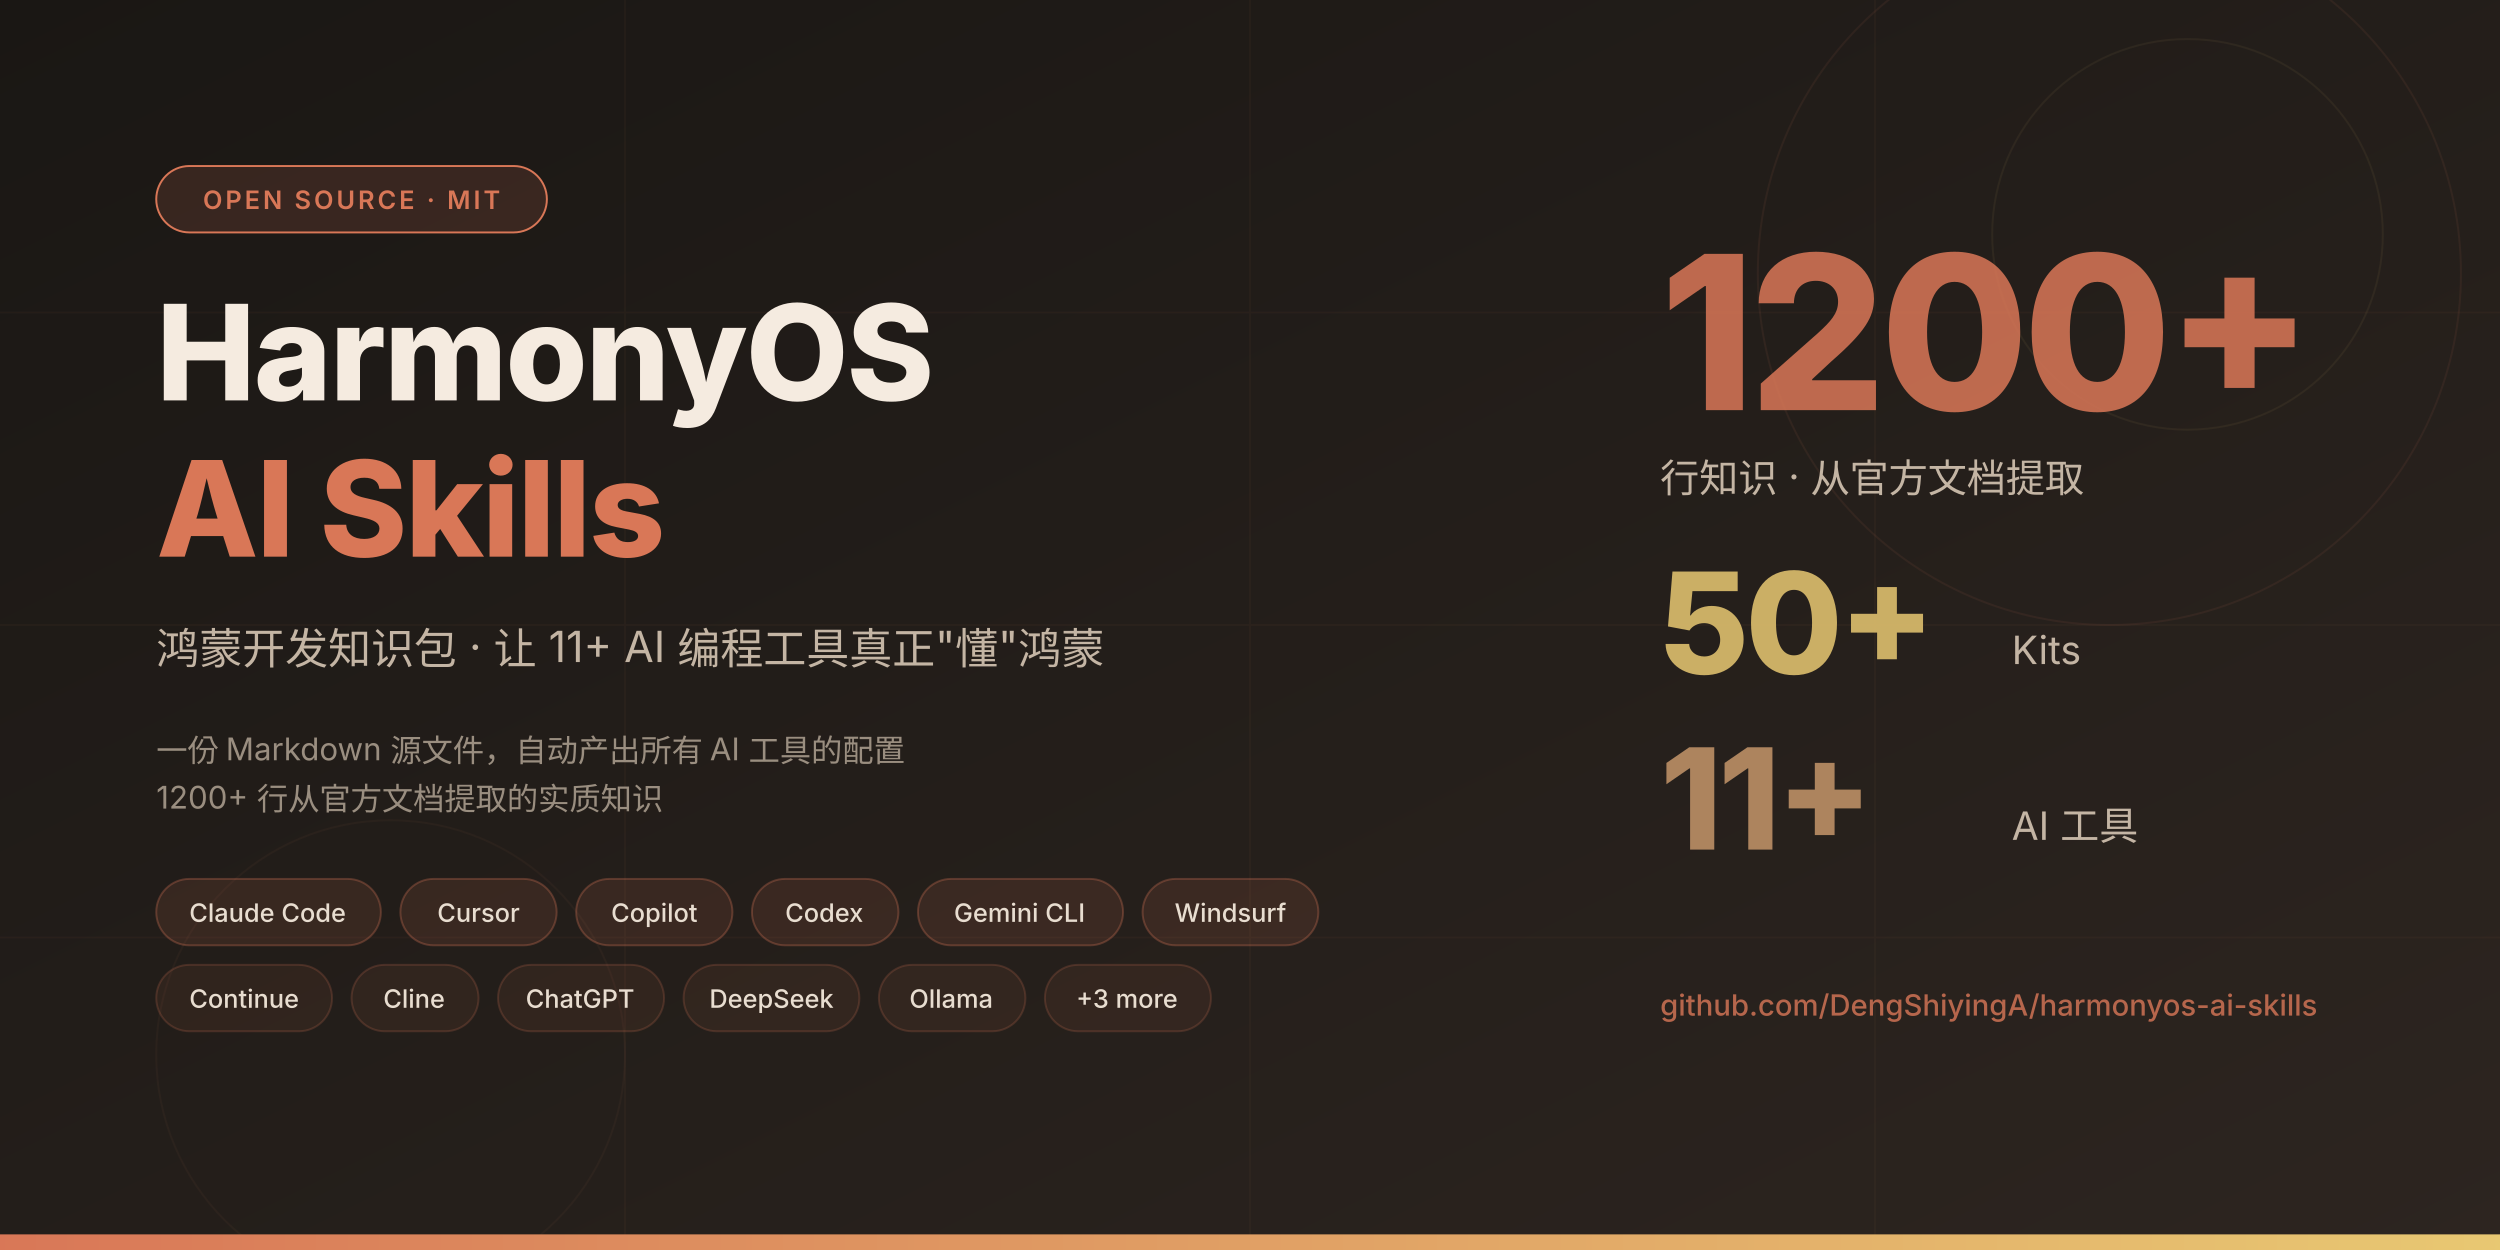
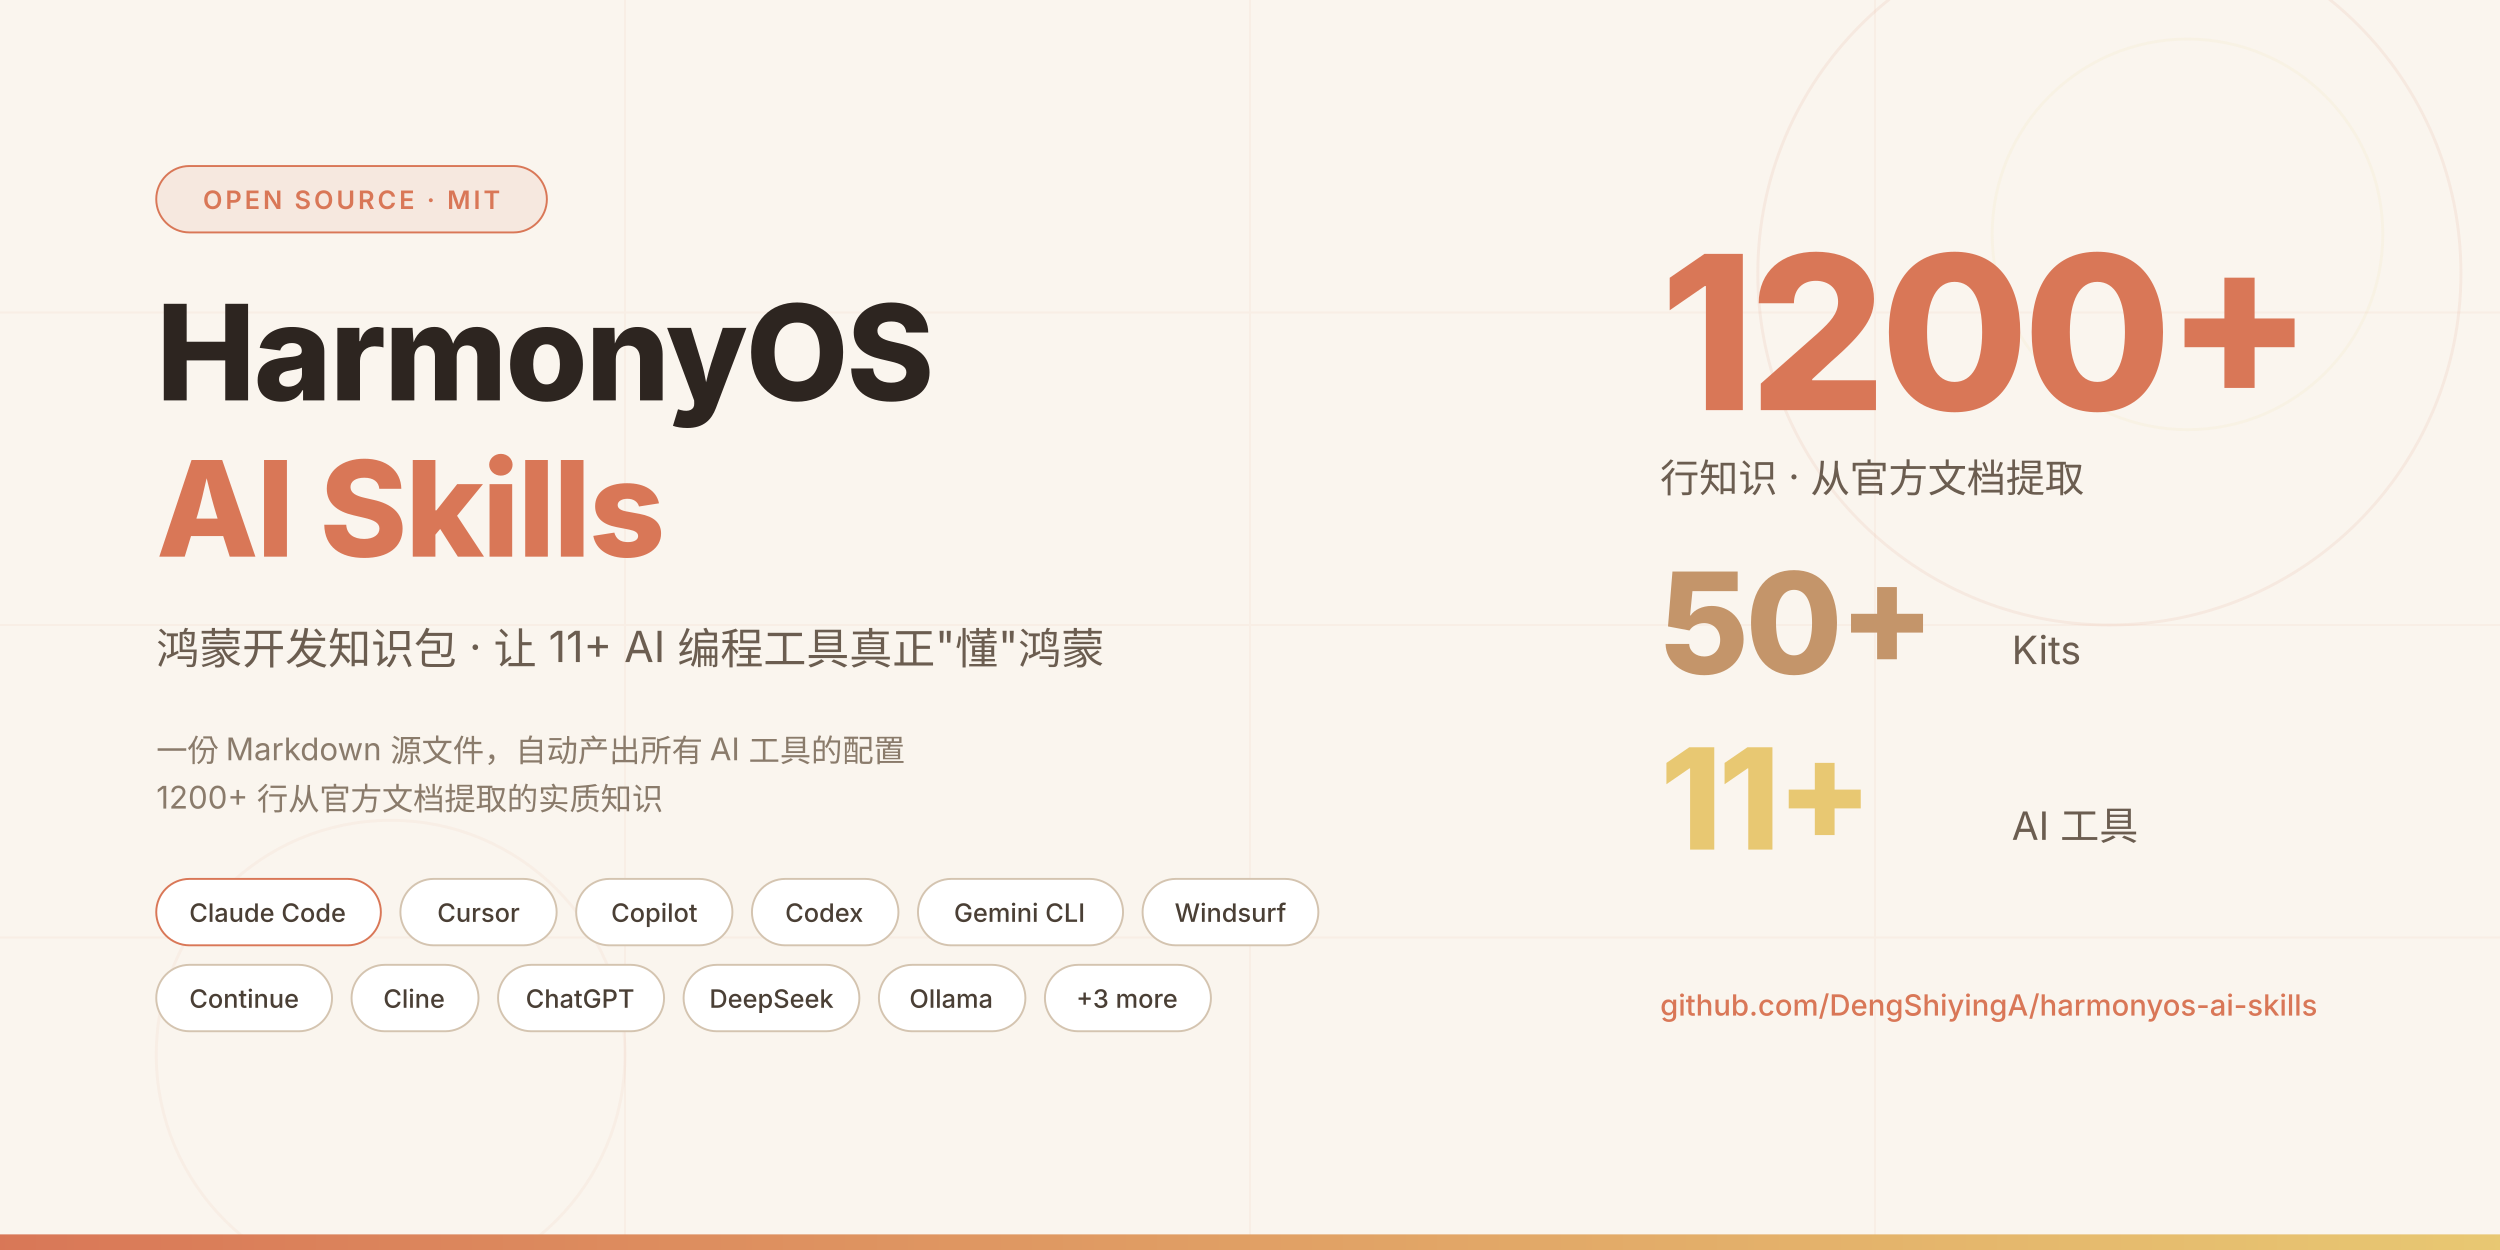
<svg xmlns="http://www.w3.org/2000/svg" viewBox="0 0 1280 640" font-family="-apple-system, 'PingFang SC', 'Söhne', 'Microsoft YaHei', sans-serif">
  <defs>
-     <linearGradient id="bg" x1="0%" y1="0%" x2="100%" y2="100%">
-       <stop offset="0%" stop-color="#1a1714" />
-       <stop offset="100%" stop-color="#2d2520" />
-     </linearGradient>
    <linearGradient id="warm" x1="0%" y1="0%" x2="100%" y2="0%">
      <stop offset="0%" stop-color="#D97757" />
      <stop offset="100%" stop-color="#E8C872" />
    </linearGradient>
  </defs>
-   <rect width="1280" height="640" fill="url(#bg)" />
-   <g opacity="0.04" stroke="#D97757" stroke-width="1">
+   <rect width="1280" height="640" fill="#FAF5EE" />
+   <g opacity="0.06" stroke="#D97757" stroke-width="1">
    <line x1="0" y1="160" x2="1280" y2="160" />
    <line x1="0" y1="320" x2="1280" y2="320" />
    <line x1="0" y1="480" x2="1280" y2="480" />
    <line x1="320" y1="0" x2="320" y2="640" />
    <line x1="640" y1="0" x2="640" y2="640" />
    <line x1="960" y1="0" x2="960" y2="640" />
  </g>
-   <circle cx="1080" cy="140" r="180" fill="none" stroke="#D97757" stroke-width="1" opacity="0.08" />
-   <circle cx="1120" cy="120" r="100" fill="none" stroke="#E8C872" stroke-width="1" opacity="0.06" />
-   <circle cx="200" cy="540" r="120" fill="none" stroke="#D97757" stroke-width="1" opacity="0.05" />
-   <rect x="80" y="85" width="200" height="34" rx="17" fill="rgba(217,119,87,0.15)" stroke="#D97757" stroke-width="1" />
+   <circle cx="1080" cy="140" r="180" fill="none" stroke="#D97757" stroke-width="1.5" opacity="0.1" />
+   <circle cx="1120" cy="120" r="100" fill="none" stroke="#E8C872" stroke-width="1.5" opacity="0.08" />
+   <circle cx="200" cy="540" r="120" fill="none" stroke="#D97757" stroke-width="1.5" opacity="0.06" />
+   <rect x="80" y="85" width="200" height="34" rx="17" fill="rgba(217,119,87,0.1)" stroke="#D97757" stroke-width="1" />
  <text x="180" y="107" font-size="13" font-weight="600" fill="#D97757" text-anchor="middle" letter-spacing="1.5">OPEN SOURCE · MIT</text>
-   <text x="80" y="205" font-size="68" font-weight="800" fill="#f5ebe0" letter-spacing="-1">HarmonyOS</text>
+   <text x="80" y="205" font-size="68" font-weight="800" fill="#2d2520" letter-spacing="-1">HarmonyOS</text>
  <text x="80" y="285" font-size="68" font-weight="800" fill="#D97757" letter-spacing="-1">AI Skills</text>
-   <text x="80" y="340" font-size="22" font-weight="400" fill="#c4b5a4">鸿蒙开发知识包 · 让 11+ AI 编程工具真正"懂"鸿蒙</text>
-   <text x="80" y="390" font-size="16" fill="#9a8e80">一份 Markdown 源文件，自动产出所有 AI 工具的配置</text>
-   <text x="80" y="414" font-size="16" fill="#9a8e80">1200+ 行从官方文档提取的实质知识</text>
-   <g font-size="13" font-weight="500" fill="#e8ddd0">
-     <rect x="80" y="450" width="115" height="34" rx="17" fill="rgba(217,119,87,0.12)" stroke="rgba(217,119,87,0.3)" stroke-width="1" />
+   <text x="80" y="340" font-size="22" font-weight="400" fill="#6b5d50">鸿蒙开发知识包 · 让 11+ AI 编程工具真正"懂"鸿蒙</text>
+   <text x="80" y="390" font-size="16" fill="#8a7b6b">一份 Markdown 源文件，自动产出所有 AI 工具的配置</text>
+   <text x="80" y="414" font-size="16" fill="#8a7b6b">1200+ 行从官方文档提取的实质知识</text>
+   <g font-size="13" font-weight="500" fill="#4a3f35">
+     <rect x="80" y="450" width="115" height="34" rx="17" fill="#fff" stroke="#D97757" stroke-width="1" />
    <text x="137" y="472" text-anchor="middle">Claude Code</text>
-     <rect x="205" y="450" width="80" height="34" rx="17" fill="rgba(217,119,87,0.12)" stroke="rgba(217,119,87,0.3)" stroke-width="1" />
+     <rect x="205" y="450" width="80" height="34" rx="17" fill="#fff" stroke="#d4c4b0" stroke-width="1" />
    <text x="245" y="472" text-anchor="middle">Cursor</text>
-     <rect x="295" y="450" width="80" height="34" rx="17" fill="rgba(217,119,87,0.12)" stroke="rgba(217,119,87,0.3)" stroke-width="1" />
+     <rect x="295" y="450" width="80" height="34" rx="17" fill="#fff" stroke="#d4c4b0" stroke-width="1" />
    <text x="335" y="472" text-anchor="middle">Copilot</text>
-     <rect x="385" y="450" width="75" height="34" rx="17" fill="rgba(217,119,87,0.12)" stroke="rgba(217,119,87,0.3)" stroke-width="1" />
+     <rect x="385" y="450" width="75" height="34" rx="17" fill="#fff" stroke="#d4c4b0" stroke-width="1" />
    <text x="422" y="472" text-anchor="middle">Codex</text>
-     <rect x="470" y="450" width="105" height="34" rx="17" fill="rgba(217,119,87,0.12)" stroke="rgba(217,119,87,0.3)" stroke-width="1" />
+     <rect x="470" y="450" width="105" height="34" rx="17" fill="#fff" stroke="#d4c4b0" stroke-width="1" />
    <text x="522" y="472" text-anchor="middle">Gemini CLI</text>
-     <rect x="585" y="450" width="90" height="34" rx="17" fill="rgba(217,119,87,0.12)" stroke="rgba(217,119,87,0.3)" stroke-width="1" />
+     <rect x="585" y="450" width="90" height="34" rx="17" fill="#fff" stroke="#d4c4b0" stroke-width="1" />
    <text x="630" y="472" text-anchor="middle">Windsurf</text>
  </g>
-   <g font-size="13" font-weight="500" fill="#e8ddd0">
-     <rect x="80" y="494" width="90" height="34" rx="17" fill="rgba(217,119,87,0.08)" stroke="rgba(217,119,87,0.2)" stroke-width="1" />
+   <g font-size="13" font-weight="500" fill="#4a3f35">
+     <rect x="80" y="494" width="90" height="34" rx="17" fill="#fff" stroke="#d4c4b0" stroke-width="1" />
    <text x="125" y="516" text-anchor="middle">Continue</text>
-     <rect x="180" y="494" width="65" height="34" rx="17" fill="rgba(217,119,87,0.08)" stroke="rgba(217,119,87,0.2)" stroke-width="1" />
+     <rect x="180" y="494" width="65" height="34" rx="17" fill="#fff" stroke="#d4c4b0" stroke-width="1" />
    <text x="212" y="516" text-anchor="middle">Cline</text>
-     <rect x="255" y="494" width="85" height="34" rx="17" fill="rgba(217,119,87,0.08)" stroke="rgba(217,119,87,0.2)" stroke-width="1" />
+     <rect x="255" y="494" width="85" height="34" rx="17" fill="#fff" stroke="#d4c4b0" stroke-width="1" />
    <text x="297" y="516" text-anchor="middle">ChatGPT</text>
-     <rect x="350" y="494" width="90" height="34" rx="17" fill="rgba(217,119,87,0.08)" stroke="rgba(217,119,87,0.2)" stroke-width="1" />
+     <rect x="350" y="494" width="90" height="34" rx="17" fill="#fff" stroke="#d4c4b0" stroke-width="1" />
    <text x="395" y="516" text-anchor="middle">DeepSeek</text>
-     <rect x="450" y="494" width="75" height="34" rx="17" fill="rgba(217,119,87,0.08)" stroke="rgba(217,119,87,0.2)" stroke-width="1" />
+     <rect x="450" y="494" width="75" height="34" rx="17" fill="#fff" stroke="#d4c4b0" stroke-width="1" />
    <text x="487" y="516" text-anchor="middle">Ollama</text>
-     <rect x="535" y="494" width="85" height="34" rx="17" fill="rgba(217,119,87,0.08)" stroke="rgba(217,119,87,0.2)" stroke-width="1" />
+     <rect x="535" y="494" width="85" height="34" rx="17" fill="#fff" stroke="#d4c4b0" stroke-width="1" />
    <text x="577" y="516" text-anchor="middle">+3 more</text>
  </g>
-   <text x="850" y="210" font-size="110" font-weight="800" fill="#D97757" opacity="0.85" letter-spacing="-3">1200+</text>
-   <text x="850" y="252" font-size="20" fill="#c4b5a4">行知识 · 从官方文档提取</text>
-   <text x="850" y="345" font-size="72" font-weight="800" fill="#E8C872" opacity="0.85" letter-spacing="-2">50+</text>
-   <text x="1030" y="340" font-size="20" fill="#c4b5a4">Kits</text>
-   <text x="850" y="435" font-size="72" font-weight="800" fill="#c4956a" opacity="0.85" letter-spacing="-2">11+</text>
-   <text x="1030" y="430" font-size="20" fill="#c4b5a4">AI 工具</text>
-   <text x="850" y="520" font-size="15" font-weight="500" fill="#D97757" opacity="0.8">github.com/DengShiyingA/harmonyos-ai-skills</text>
-   <rect x="0" y="632" width="1280" height="8" fill="url(#warm)" rx="0" />
+   <text x="850" y="210" font-size="110" font-weight="800" fill="#D97757" letter-spacing="-3">1200+</text>
+   <text x="850" y="252" font-size="20" fill="#6b5d50">行知识 · 从官方文档提取</text>
+   <text x="850" y="345" font-size="72" font-weight="800" fill="#c4956a" letter-spacing="-2">50+</text>
+   <text x="1030" y="340" font-size="20" fill="#6b5d50">Kits</text>
+   <text x="850" y="435" font-size="72" font-weight="800" fill="#E8C872" letter-spacing="-2">11+</text>
+   <text x="1030" y="430" font-size="20" fill="#6b5d50">AI 工具</text>
+   <text x="850" y="520" font-size="15" font-weight="500" fill="#D97757">github.com/DengShiyingA/harmonyos-ai-skills</text>
+   <rect x="0" y="632" width="1280" height="8" fill="url(#warm)" />
</svg>
